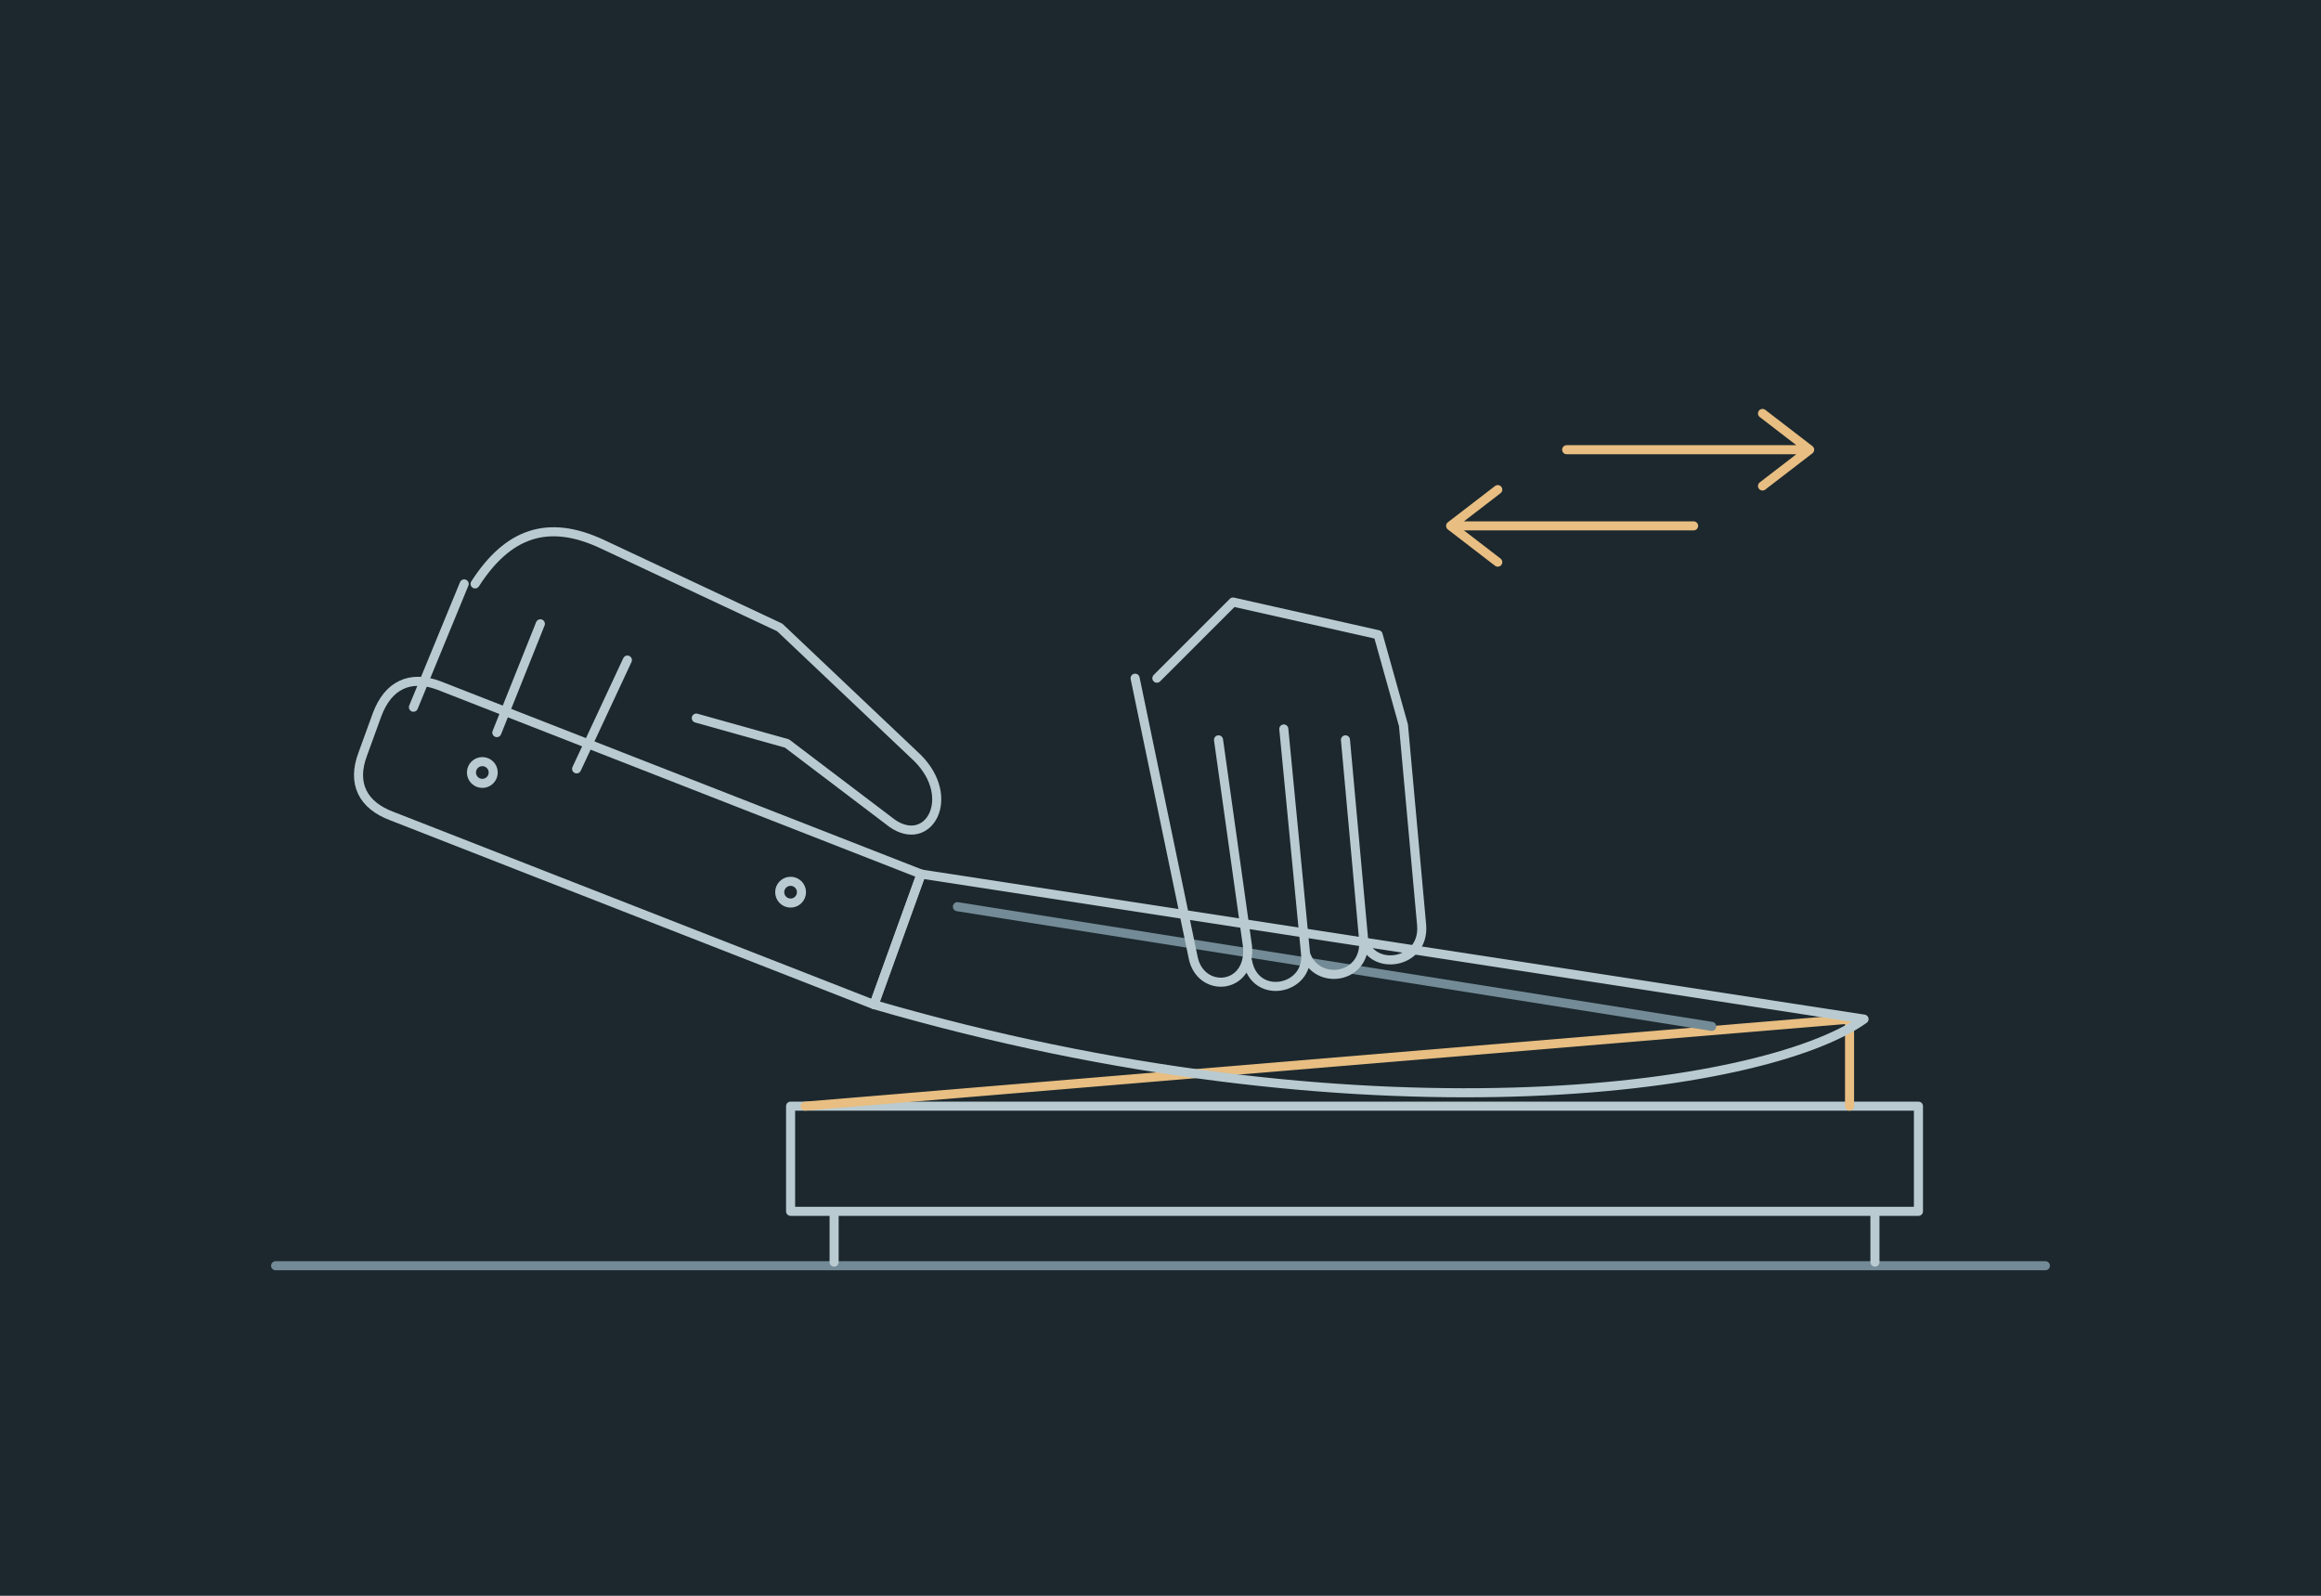
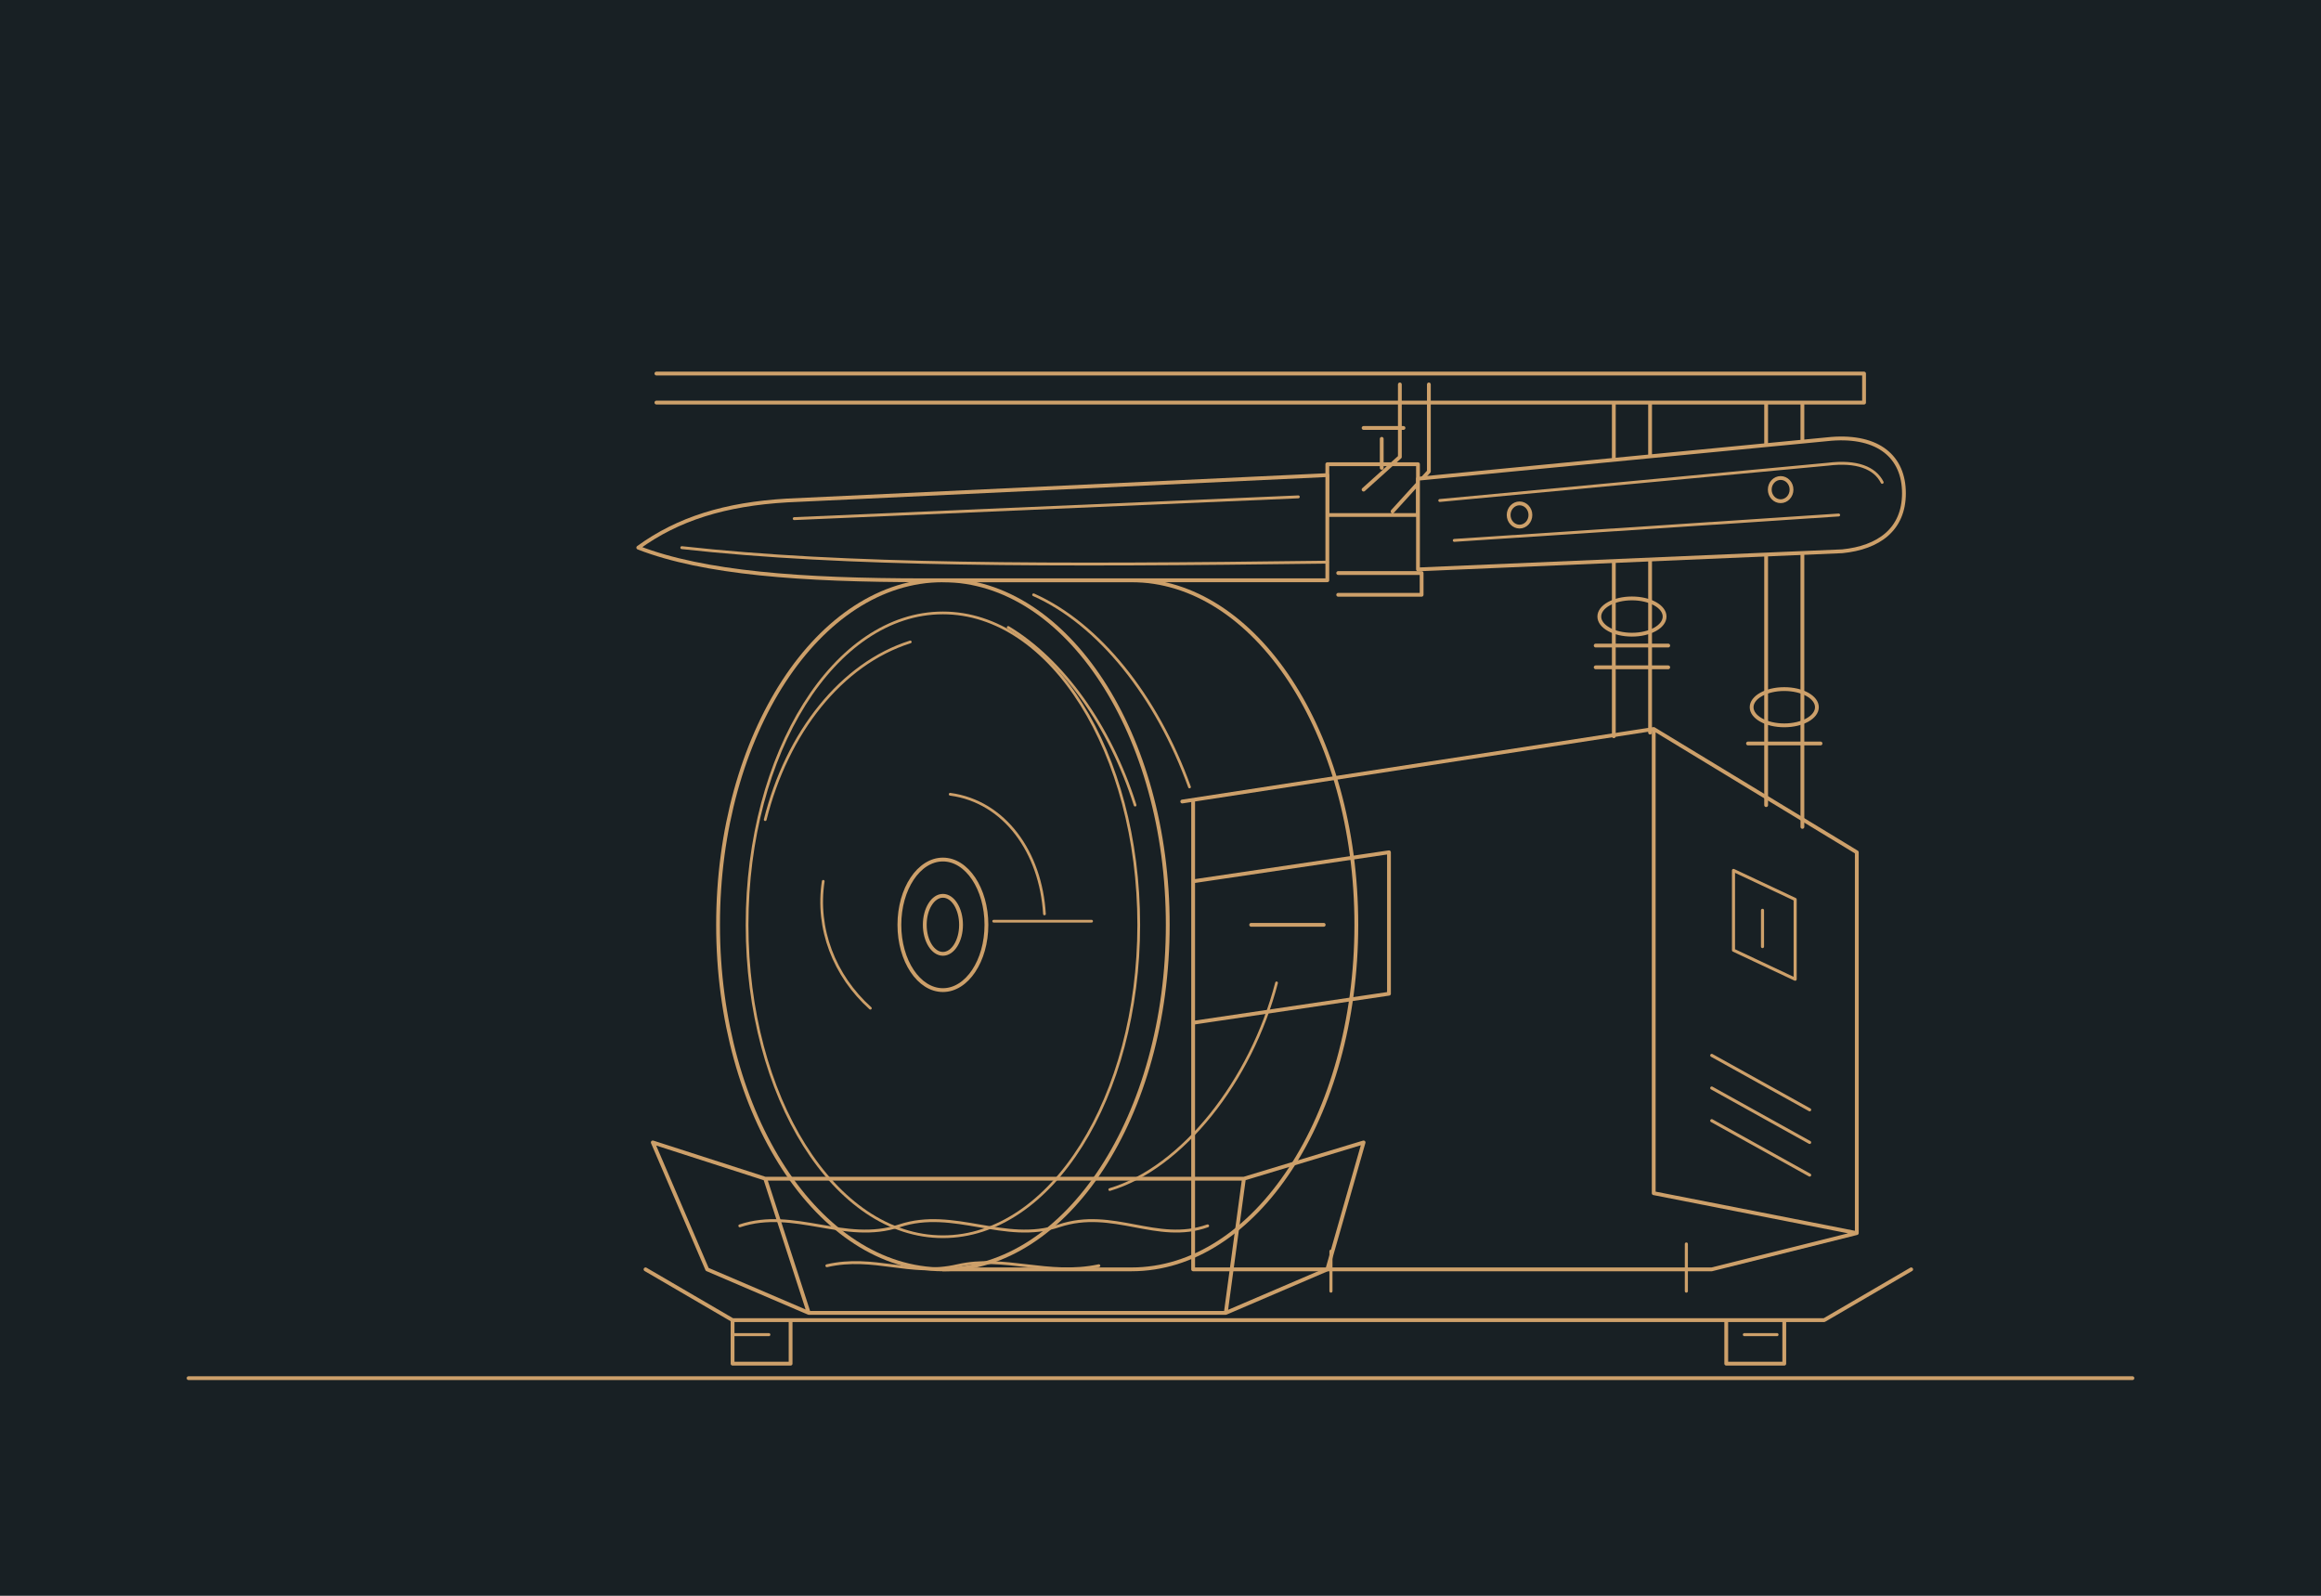
<svg xmlns="http://www.w3.org/2000/svg" viewBox="0 0 640 440" role="img" aria-labelledby="title desc">
-   <rect width="640" height="440" fill="#1c282e" />
-   <g fill="none" stroke="#b9cbd1" stroke-width="2.5" stroke-linecap="round" stroke-linejoin="round">
-     <path d="M76 349h488" stroke="#738b96" />
-     <path d="M218 305h311v29H218Zm12 29v14m287-14v14" />
-     <path d="M222 305 510 281v24" stroke="#e8be82" />
-     <path d="m121 189 133 52-13 36-133-52c-8-3-11-9-8-17l4-11c3-8 9-11 17-8Z" />
-     <circle cx="133" cy="213" r="3" />
-     <circle cx="218" cy="246" r="3" />
-     <path d="m254 241 260 40c-28 20-139 35-273-4Z" />
-     <path d="m264 250 208 33" stroke="#738b96" />
-     <path d="m128 161-14 34m35-23-12 30m36-20-14 30m-28-51c9-14 20-18 35-11l49 23 38 36c11 11 3 25-7 18l-29-22-25-7" />
-     <g transform="translate(0 40)">
-       <path d="m313 147 16 77c2 10 16 9 15-3l-8-57m8 61c2 11 17 8 16-2l-6-62m6 62c3 9 17 7 16-4l-5-55m5 55c2 9 17 7 16-4l-5-55-7-25-40-9-21 21" />
-     </g>
-     <path d="M432 124h67m-13-10 13 10-13 10M467 145h-67m13-10-13 10 13 10" stroke="#e8be82" />
+   <rect width="640" height="440" fill="#182024" />
+   <g fill="none" stroke="#cda06a" stroke-width="1.05" stroke-linecap="round" stroke-linejoin="round">
+     <path d="M52 380H588M178 350l24 14h301l24-14M202 364v12h16v-12m258 0v12h16v-12" />
+     <path d="M326 221l130-20 56 34v105l-40 10H329M456 201v128l56 11M329 221v129M329 243l54-8v39l-54 8M345 255h20" />
+     <path d="M478 240l17 8v22l-17-8ZM486 251v10M472 291l27 15m-27-6 27 15m-27-6 27 15" stroke-width=".85" />
+     <path d="M260 160h52c34 0 62 42 62 95s-28 95-62 95h-52" />
+     <ellipse cx="260" cy="255" rx="62" ry="95" />
+     <ellipse cx="260" cy="255" rx="54" ry="86" stroke-width=".75" />
+     <ellipse cx="260" cy="255" rx="12" ry="18" />
+     <ellipse cx="260" cy="255" rx="5" ry="8" />
+     <path d="M274 254h27m-39-35c15 2 25 16 26 33m-48 26c-10-9-15-22-13-35M251 177c-19 6-34 25-40 49m95 102c20-6 39-30 46-57M285 164c18 8 34 28 43 53m-50-44c15 9 28 27 35 49" stroke-width=".75" />
+     <path d="M180 315l15 35 28 12h115l28-12 10-35M180 315l31 10h132l33-10M211 325l12 37m120-37-5 37" />
+     <path d="M204 338c15-5 29 5 44 0s29 5 44 0 27 5 41 0m-105 11c13-3 23 3 36 0s25 3 39 0" stroke-width=".8" />
+     <path d="M181 103h333v8H181m264 0v92m10-92v91m32-91v111m10-111v117M440 178h20m-20 6h20M482 205h20" />
+     <ellipse cx="450" cy="170" rx="9" ry="5" />
+     <ellipse cx="492" cy="195" rx="9" ry="5" />
+     <path d="M386 106v20l-10 9m18-29v24l-10 11M366 128h25v14h-25zM369 158h23v6h-23m12-35v-8m-5-3h11" />
+     <path d="M366 131l-149 7c-17 1-30 5-41 13 18 7 45 9 79 9h111Z" fill="#182024" />
+     <path d="M188 151c45 5 101 5 178 4M219 143l139-6" stroke-width=".8" />
+     <path d="M391 132l114-11c13-1 20 5 20 15s-7 15-17 16l-117 5Z" fill="#182024" />
+     <path d="M397 138l107-10c8-1 13 1 15 5m-118 16 106-7" stroke-width=".8" />
+     <ellipse cx="419" cy="142" rx="3" ry="3.2" />
+     <ellipse cx="491" cy="135" rx="3" ry="3.2" />
+     <path d="M367 345v11m98-13v13M202 368h10m269 0h9" stroke-width=".85" />
  </g>
</svg>
